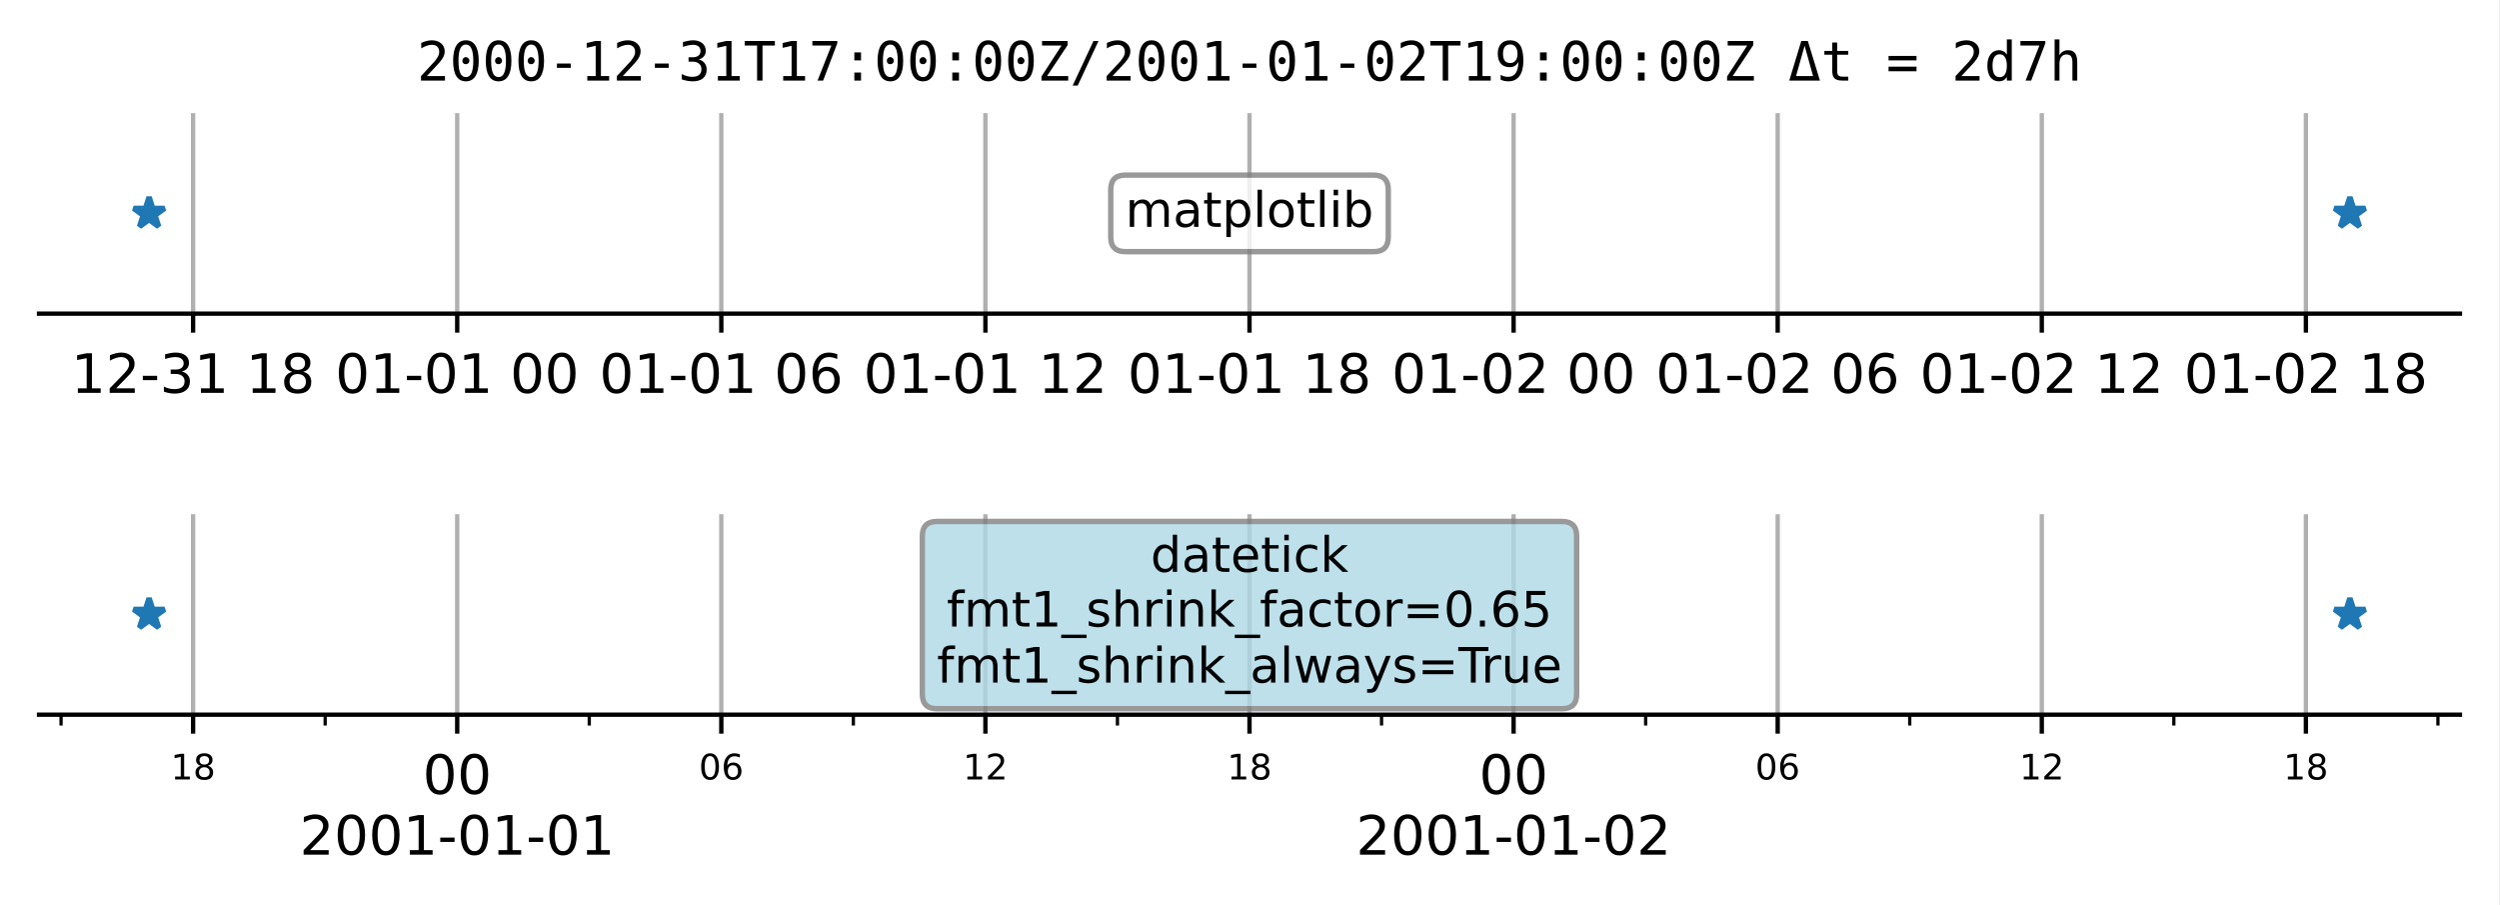
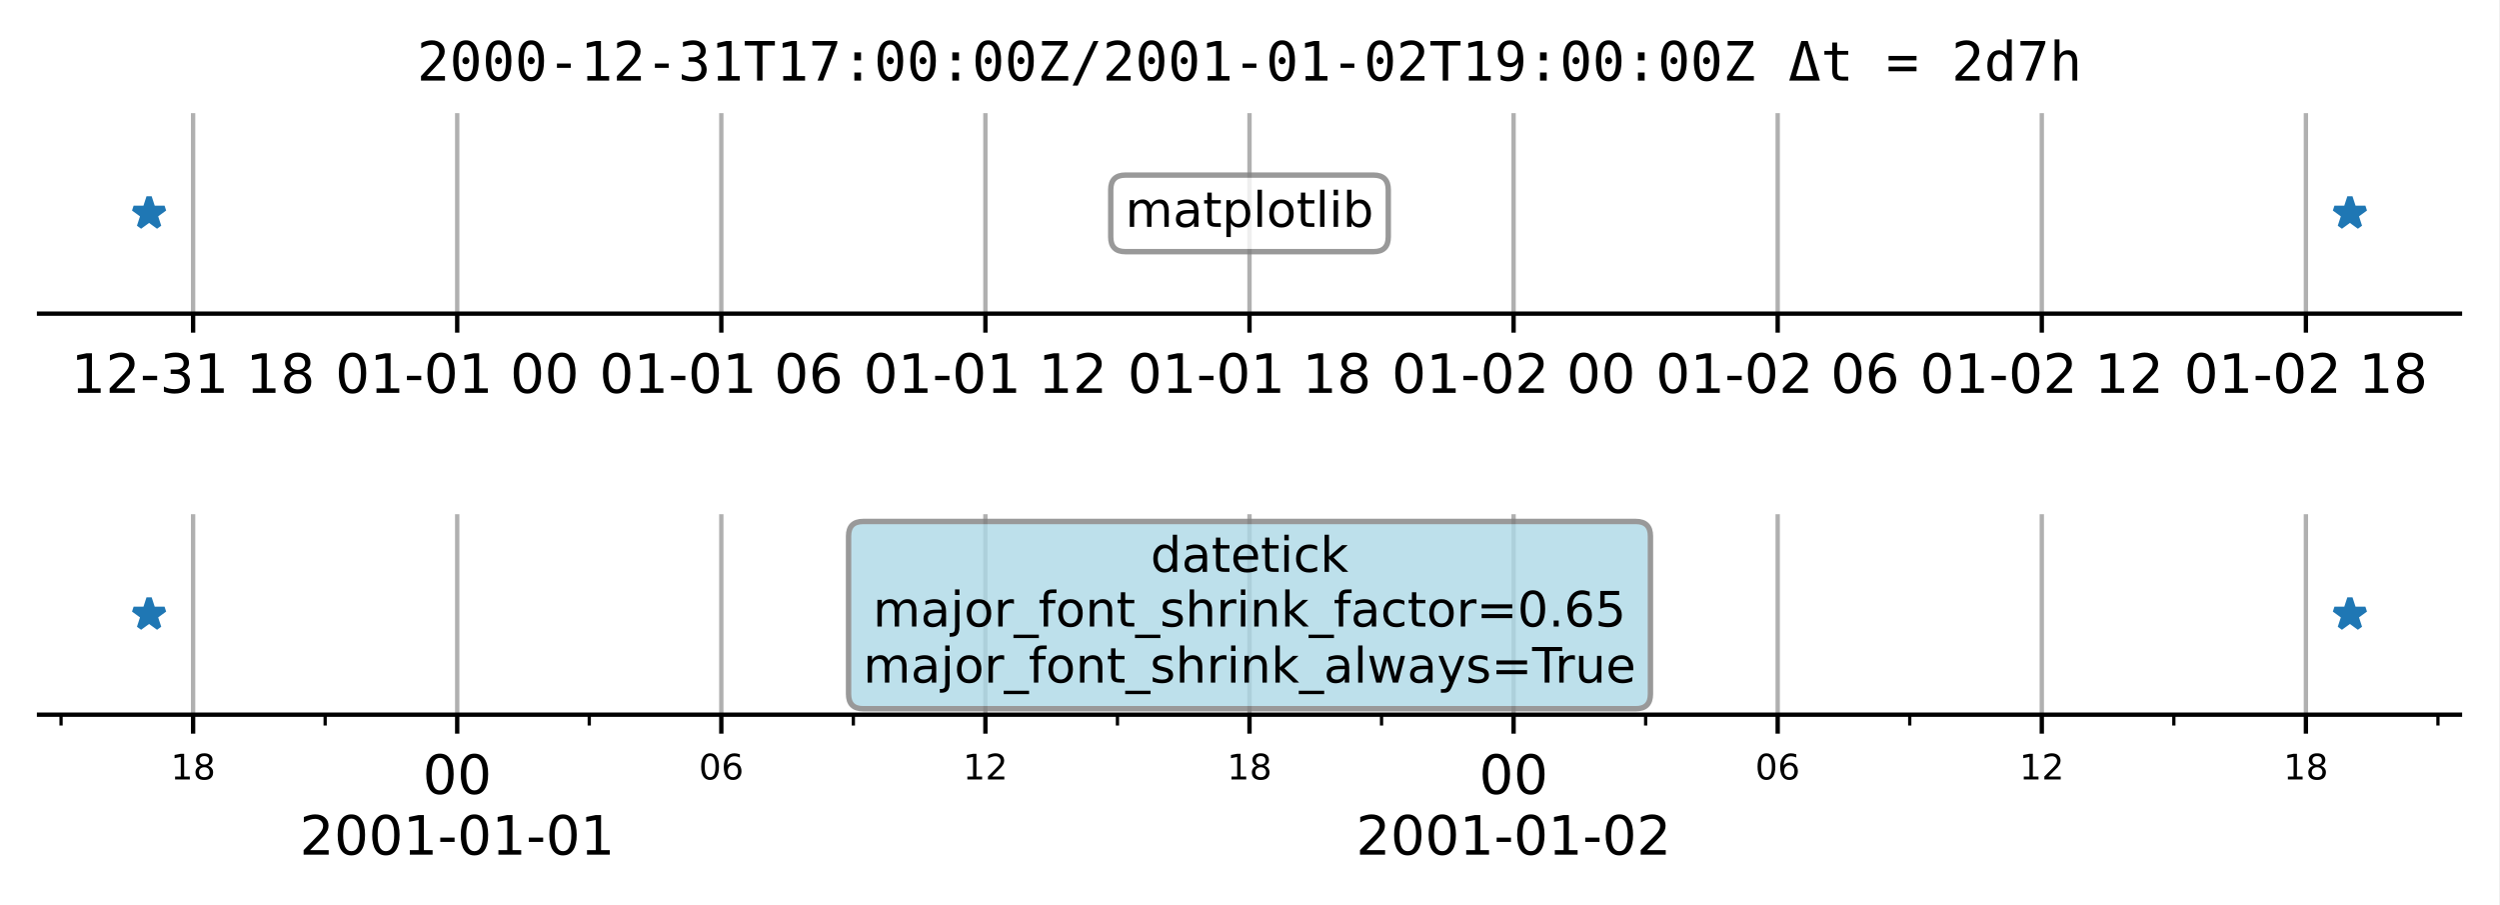
<svg xmlns="http://www.w3.org/2000/svg" xmlns:xlink="http://www.w3.org/1999/xlink" width="460.8pt" height="166.808pt" viewBox="0 0 460.8 166.808" version="1.1">
  <defs>
    <style type="text/css">*{stroke-linejoin: round; stroke-linecap: butt}</style>
  </defs>
  <g id="figure_1">
    <g id="patch_1">
      <path d="M 0 166.808  L 460.8 166.808  L 460.8 0  L 0 0  z " style="fill: #ffffff" />
    </g>
    <g id="axes_1">
      <g id="patch_2">
        <path d="M 7.2 57.812  L 453.6 57.812  L 453.6 20.852  L 7.2 20.852  z " style="fill: #ffffff" />
      </g>
      <g id="matplotlib.axis_1">
        <g id="xtick_1">
          <g id="line2d_1">
            <path d="M 35.607 57.812  L 35.607 20.852  " clip-path="url(#p6fb5cd270e)" style="fill: none; stroke: #b0b0b0; stroke-width: 0.8; stroke-linecap: square" />
          </g>
          <g id="line2d_2">
            <defs>
              <path id="m1e6c41ab66" d="M 0 0  L 0 3.5  " style="stroke: #000000; stroke-width: 0.8" />
            </defs>
            <g>
              <use xlink:href="#m1e6c41ab66" x="35.607" y="57.812" style="stroke: #000000; stroke-width: 0.8" />
            </g>
          </g>
          <g id="text_1">
            <text style="font-size: 10px; font-family: 'DejaVu Sans', 'Bitstream Vera Sans', 'Computer Modern Sans Serif', 'Lucida Grande', 'Verdana', 'Geneva', 'Lucid', 'Arial', 'Helvetica', 'Avant Garde', sans-serif; text-anchor: middle" x="35.607" y="72.41" transform="rotate(-0 35.60727 72.41)">12-31 18</text>
          </g>
        </g>
        <g id="xtick_2">
          <g id="line2d_3">
            <path d="M 84.305 57.812  L 84.305 20.852  " clip-path="url(#p6fb5cd270e)" style="fill: none; stroke: #b0b0b0; stroke-width: 0.8; stroke-linecap: square" />
          </g>
          <g id="line2d_4">
            <g>
              <use xlink:href="#m1e6c41ab66" x="84.305" y="57.812" style="stroke: #000000; stroke-width: 0.8" />
            </g>
          </g>
          <g id="text_2">
            <text style="font-size: 10px; font-family: 'DejaVu Sans', 'Bitstream Vera Sans', 'Computer Modern Sans Serif', 'Lucida Grande', 'Verdana', 'Geneva', 'Lucid', 'Arial', 'Helvetica', 'Avant Garde', sans-serif; text-anchor: middle" x="84.305" y="72.41" transform="rotate(-0 84.30545 72.41)">01-01 00</text>
          </g>
        </g>
        <g id="xtick_3">
          <g id="line2d_5">
            <path d="M 133.004 57.812  L 133.004 20.852  " clip-path="url(#p6fb5cd270e)" style="fill: none; stroke: #b0b0b0; stroke-width: 0.8; stroke-linecap: square" />
          </g>
          <g id="line2d_6">
            <g>
              <use xlink:href="#m1e6c41ab66" x="133.004" y="57.812" style="stroke: #000000; stroke-width: 0.8" />
            </g>
          </g>
          <g id="text_3">
            <text style="font-size: 10px; font-family: 'DejaVu Sans', 'Bitstream Vera Sans', 'Computer Modern Sans Serif', 'Lucida Grande', 'Verdana', 'Geneva', 'Lucid', 'Arial', 'Helvetica', 'Avant Garde', sans-serif; text-anchor: middle" x="133.004" y="72.41" transform="rotate(-0 133.0036 72.41)">01-01 06</text>
          </g>
        </g>
        <g id="xtick_4">
          <g id="line2d_7">
            <path d="M 181.702 57.812  L 181.702 20.852  " clip-path="url(#p6fb5cd270e)" style="fill: none; stroke: #b0b0b0; stroke-width: 0.8; stroke-linecap: square" />
          </g>
          <g id="line2d_8">
            <g>
              <use xlink:href="#m1e6c41ab66" x="181.702" y="57.812" style="stroke: #000000; stroke-width: 0.8" />
            </g>
          </g>
          <g id="text_4">
            <text style="font-size: 10px; font-family: 'DejaVu Sans', 'Bitstream Vera Sans', 'Computer Modern Sans Serif', 'Lucida Grande', 'Verdana', 'Geneva', 'Lucid', 'Arial', 'Helvetica', 'Avant Garde', sans-serif; text-anchor: middle" x="181.702" y="72.41" transform="rotate(-0 181.7018 72.41)">01-01 12</text>
          </g>
        </g>
        <g id="xtick_5">
          <g id="line2d_9">
            <path d="M 230.4 57.812  L 230.4 20.852  " clip-path="url(#p6fb5cd270e)" style="fill: none; stroke: #b0b0b0; stroke-width: 0.8; stroke-linecap: square" />
          </g>
          <g id="line2d_10">
            <g>
              <use xlink:href="#m1e6c41ab66" x="230.4" y="57.812" style="stroke: #000000; stroke-width: 0.8" />
            </g>
          </g>
          <g id="text_5">
            <text style="font-size: 10px; font-family: 'DejaVu Sans', 'Bitstream Vera Sans', 'Computer Modern Sans Serif', 'Lucida Grande', 'Verdana', 'Geneva', 'Lucid', 'Arial', 'Helvetica', 'Avant Garde', sans-serif; text-anchor: middle" x="230.4" y="72.41" transform="rotate(-0 230.4 72.41)">01-01 18</text>
          </g>
        </g>
        <g id="xtick_6">
          <g id="line2d_11">
            <path d="M 279.098 57.812  L 279.098 20.852  " clip-path="url(#p6fb5cd270e)" style="fill: none; stroke: #b0b0b0; stroke-width: 0.8; stroke-linecap: square" />
          </g>
          <g id="line2d_12">
            <g>
              <use xlink:href="#m1e6c41ab66" x="279.098" y="57.812" style="stroke: #000000; stroke-width: 0.8" />
            </g>
          </g>
          <g id="text_6">
            <text style="font-size: 10px; font-family: 'DejaVu Sans', 'Bitstream Vera Sans', 'Computer Modern Sans Serif', 'Lucida Grande', 'Verdana', 'Geneva', 'Lucid', 'Arial', 'Helvetica', 'Avant Garde', sans-serif; text-anchor: middle" x="279.098" y="72.41" transform="rotate(-0 279.0982 72.41)">01-02 00</text>
          </g>
        </g>
        <g id="xtick_7">
          <g id="line2d_13">
            <path d="M 327.796 57.812  L 327.796 20.852  " clip-path="url(#p6fb5cd270e)" style="fill: none; stroke: #b0b0b0; stroke-width: 0.8; stroke-linecap: square" />
          </g>
          <g id="line2d_14">
            <g>
              <use xlink:href="#m1e6c41ab66" x="327.796" y="57.812" style="stroke: #000000; stroke-width: 0.8" />
            </g>
          </g>
          <g id="text_7">
            <text style="font-size: 10px; font-family: 'DejaVu Sans', 'Bitstream Vera Sans', 'Computer Modern Sans Serif', 'Lucida Grande', 'Verdana', 'Geneva', 'Lucid', 'Arial', 'Helvetica', 'Avant Garde', sans-serif; text-anchor: middle" x="327.796" y="72.41" transform="rotate(-0 327.7964 72.41)">01-02 06</text>
          </g>
        </g>
        <g id="xtick_8">
          <g id="line2d_15">
            <path d="M 376.495 57.812  L 376.495 20.852  " clip-path="url(#p6fb5cd270e)" style="fill: none; stroke: #b0b0b0; stroke-width: 0.8; stroke-linecap: square" />
          </g>
          <g id="line2d_16">
            <g>
              <use xlink:href="#m1e6c41ab66" x="376.495" y="57.812" style="stroke: #000000; stroke-width: 0.8" />
            </g>
          </g>
          <g id="text_8">
            <text style="font-size: 10px; font-family: 'DejaVu Sans', 'Bitstream Vera Sans', 'Computer Modern Sans Serif', 'Lucida Grande', 'Verdana', 'Geneva', 'Lucid', 'Arial', 'Helvetica', 'Avant Garde', sans-serif; text-anchor: middle" x="376.495" y="72.41" transform="rotate(-0 376.4945 72.41)">01-02 12</text>
          </g>
        </g>
        <g id="xtick_9">
          <g id="line2d_17">
            <path d="M 425.193 57.812  L 425.193 20.852  " clip-path="url(#p6fb5cd270e)" style="fill: none; stroke: #b0b0b0; stroke-width: 0.8; stroke-linecap: square" />
          </g>
          <g id="line2d_18">
            <g>
              <use xlink:href="#m1e6c41ab66" x="425.193" y="57.812" style="stroke: #000000; stroke-width: 0.8" />
            </g>
          </g>
          <g id="text_9">
            <text style="font-size: 10px; font-family: 'DejaVu Sans', 'Bitstream Vera Sans', 'Computer Modern Sans Serif', 'Lucida Grande', 'Verdana', 'Geneva', 'Lucid', 'Arial', 'Helvetica', 'Avant Garde', sans-serif; text-anchor: middle" x="425.193" y="72.41" transform="rotate(-0 425.1927 72.41)">01-02 18</text>
          </g>
        </g>
      </g>
      <g id="line2d_19">
        <defs>
          <path id="maf42e94cd1" d="M 0 -3  L -0.674 -0.927  L -2.853 -0.927  L -1.09 0.354  L -1.763 2.427  L -0 1.146  L 1.763 2.427  L 1.09 0.354  L 2.853 -0.927  L 0.674 -0.927  z " style="stroke: #1f77b4; stroke-linejoin: bevel" />
        </defs>
        <g clip-path="url(#p6fb5cd270e)">
          <use xlink:href="#maf42e94cd1" x="27.491" y="39.332" style="fill: #1f77b4; stroke: #1f77b4; stroke-linejoin: bevel" />
          <use xlink:href="#maf42e94cd1" x="433.309" y="39.332" style="fill: #1f77b4; stroke: #1f77b4; stroke-linejoin: bevel" />
        </g>
      </g>
      <g id="patch_3">
        <path d="M 7.2 57.812  L 453.6 57.812  " style="fill: none; stroke: #000000; stroke-width: 0.8; stroke-linejoin: miter; stroke-linecap: square" />
      </g>
      <g id="text_10">
        <g id="patch_4">
          <path d="M 207.513 46.387  L 253.287 46.387  Q 255.987 46.387 255.987 43.687  L 255.987 34.976  Q 255.987 32.276 253.287 32.276  L 207.513 32.276  Q 204.813 32.276 204.813 34.976  L 204.813 43.687  Q 204.813 46.387 207.513 46.387  z " style="fill: #ffffff; opacity: 0.8; stroke: #808080; stroke-linejoin: miter" />
        </g>
        <text style="font-size: 9px; font-family: 'DejaVu Sans', 'Bitstream Vera Sans', 'Computer Modern Sans Serif', 'Lucida Grande', 'Verdana', 'Geneva', 'Lucid', 'Arial', 'Helvetica', 'Avant Garde', sans-serif; text-anchor: middle" x="230.4" y="41.815" transform="rotate(-0 230.4 41.815)">matplotlib</text>
      </g>
      <g id="text_11">
        <text style="font-size: 10px; font-family: 'DejaVu Sans Mono', 'Bitstream Vera Sans Mono', 'Computer Modern Typewriter', 'Andale Mono', 'Nimbus Mono L', 'Courier New', 'Courier', 'Fixed', 'Terminal', monospace; text-anchor: middle" x="230.4" y="14.852" transform="rotate(-0 230.4 14.85156)">2000-12-31T17:00:00Z/2001-01-02T19:00:00Z Δt = 2d7h</text>
      </g>
    </g>
    <g id="axes_2">
      <g id="patch_5">
        <path d="M 7.2 131.732  L 453.6 131.732  L 453.6 94.772  L 7.2 94.772  z " style="fill: #ffffff" />
      </g>
      <g id="matplotlib.axis_2">
        <g id="xtick_10">
          <g id="line2d_20">
            <path d="M 35.607 131.732  L 35.607 94.772  " clip-path="url(#p59f42ca326)" style="fill: none; stroke: #b0b0b0; stroke-width: 0.8; stroke-linecap: square" />
          </g>
          <g id="line2d_21">
            <g>
              <use xlink:href="#m1e6c41ab66" x="35.607" y="131.732" style="stroke: #000000; stroke-width: 0.8" />
            </g>
          </g>
          <g id="text_12">
            <text style="font-size: 6.5px; font-family: 'DejaVu Sans', 'Bitstream Vera Sans', 'Computer Modern Sans Serif', 'Lucida Grande', 'Verdana', 'Geneva', 'Lucid', 'Arial', 'Helvetica', 'Avant Garde', sans-serif; text-anchor: middle" x="35.607" y="143.671" transform="rotate(-0 35.60727 143.6705)">18</text>
          </g>
        </g>
        <g id="xtick_11">
          <g id="line2d_22">
            <path d="M 84.305 131.732  L 84.305 94.772  " clip-path="url(#p59f42ca326)" style="fill: none; stroke: #b0b0b0; stroke-width: 0.8; stroke-linecap: square" />
          </g>
          <g id="line2d_23">
            <g>
              <use xlink:href="#m1e6c41ab66" x="84.305" y="131.732" style="stroke: #000000; stroke-width: 0.8" />
            </g>
          </g>
          <g id="text_13">
            <text style="font-size: 10px; font-family: 'DejaVu Sans', 'Bitstream Vera Sans', 'Computer Modern Sans Serif', 'Lucida Grande', 'Verdana', 'Geneva', 'Lucid', 'Arial', 'Helvetica', 'Avant Garde', sans-serif" transform="translate(77.94295 146.33)">00</text>
            <text style="font-size: 10px; font-family: 'DejaVu Sans', 'Bitstream Vera Sans', 'Computer Modern Sans Serif', 'Lucida Grande', 'Verdana', 'Geneva', 'Lucid', 'Arial', 'Helvetica', 'Avant Garde', sans-serif" transform="translate(55.24764 157.5278)">2001-01-01</text>
          </g>
        </g>
        <g id="xtick_12">
          <g id="line2d_24">
            <path d="M 133.004 131.732  L 133.004 94.772  " clip-path="url(#p59f42ca326)" style="fill: none; stroke: #b0b0b0; stroke-width: 0.8; stroke-linecap: square" />
          </g>
          <g id="line2d_25">
            <g>
              <use xlink:href="#m1e6c41ab66" x="133.004" y="131.732" style="stroke: #000000; stroke-width: 0.8" />
            </g>
          </g>
          <g id="text_14">
            <text style="font-size: 6.5px; font-family: 'DejaVu Sans', 'Bitstream Vera Sans', 'Computer Modern Sans Serif', 'Lucida Grande', 'Verdana', 'Geneva', 'Lucid', 'Arial', 'Helvetica', 'Avant Garde', sans-serif; text-anchor: middle" x="133.004" y="143.671" transform="rotate(-0 133.0036 143.6705)">06</text>
          </g>
        </g>
        <g id="xtick_13">
          <g id="line2d_26">
            <path d="M 181.702 131.732  L 181.702 94.772  " clip-path="url(#p59f42ca326)" style="fill: none; stroke: #b0b0b0; stroke-width: 0.8; stroke-linecap: square" />
          </g>
          <g id="line2d_27">
            <g>
              <use xlink:href="#m1e6c41ab66" x="181.702" y="131.732" style="stroke: #000000; stroke-width: 0.8" />
            </g>
          </g>
          <g id="text_15">
            <text style="font-size: 6.5px; font-family: 'DejaVu Sans', 'Bitstream Vera Sans', 'Computer Modern Sans Serif', 'Lucida Grande', 'Verdana', 'Geneva', 'Lucid', 'Arial', 'Helvetica', 'Avant Garde', sans-serif; text-anchor: middle" x="181.702" y="143.671" transform="rotate(-0 181.7018 143.6705)">12</text>
          </g>
        </g>
        <g id="xtick_14">
          <g id="line2d_28">
            <path d="M 230.4 131.732  L 230.4 94.772  " clip-path="url(#p59f42ca326)" style="fill: none; stroke: #b0b0b0; stroke-width: 0.8; stroke-linecap: square" />
          </g>
          <g id="line2d_29">
            <g>
              <use xlink:href="#m1e6c41ab66" x="230.4" y="131.732" style="stroke: #000000; stroke-width: 0.8" />
            </g>
          </g>
          <g id="text_16">
            <text style="font-size: 6.5px; font-family: 'DejaVu Sans', 'Bitstream Vera Sans', 'Computer Modern Sans Serif', 'Lucida Grande', 'Verdana', 'Geneva', 'Lucid', 'Arial', 'Helvetica', 'Avant Garde', sans-serif; text-anchor: middle" x="230.4" y="143.671" transform="rotate(-0 230.4 143.6705)">18</text>
          </g>
        </g>
        <g id="xtick_15">
          <g id="line2d_30">
            <path d="M 279.098 131.732  L 279.098 94.772  " clip-path="url(#p59f42ca326)" style="fill: none; stroke: #b0b0b0; stroke-width: 0.8; stroke-linecap: square" />
          </g>
          <g id="line2d_31">
            <g>
              <use xlink:href="#m1e6c41ab66" x="279.098" y="131.732" style="stroke: #000000; stroke-width: 0.8" />
            </g>
          </g>
          <g id="text_17">
            <text style="font-size: 10px; font-family: 'DejaVu Sans', 'Bitstream Vera Sans', 'Computer Modern Sans Serif', 'Lucida Grande', 'Verdana', 'Geneva', 'Lucid', 'Arial', 'Helvetica', 'Avant Garde', sans-serif" transform="translate(272.7357 146.33)">00</text>
            <text style="font-size: 10px; font-family: 'DejaVu Sans', 'Bitstream Vera Sans', 'Computer Modern Sans Serif', 'Lucida Grande', 'Verdana', 'Geneva', 'Lucid', 'Arial', 'Helvetica', 'Avant Garde', sans-serif" transform="translate(250.0404 157.5278)">2001-01-02</text>
          </g>
        </g>
        <g id="xtick_16">
          <g id="line2d_32">
            <path d="M 327.796 131.732  L 327.796 94.772  " clip-path="url(#p59f42ca326)" style="fill: none; stroke: #b0b0b0; stroke-width: 0.8; stroke-linecap: square" />
          </g>
          <g id="line2d_33">
            <g>
              <use xlink:href="#m1e6c41ab66" x="327.796" y="131.732" style="stroke: #000000; stroke-width: 0.8" />
            </g>
          </g>
          <g id="text_18">
            <text style="font-size: 6.5px; font-family: 'DejaVu Sans', 'Bitstream Vera Sans', 'Computer Modern Sans Serif', 'Lucida Grande', 'Verdana', 'Geneva', 'Lucid', 'Arial', 'Helvetica', 'Avant Garde', sans-serif; text-anchor: middle" x="327.796" y="143.671" transform="rotate(-0 327.7964 143.6705)">06</text>
          </g>
        </g>
        <g id="xtick_17">
          <g id="line2d_34">
            <path d="M 376.495 131.732  L 376.495 94.772  " clip-path="url(#p59f42ca326)" style="fill: none; stroke: #b0b0b0; stroke-width: 0.8; stroke-linecap: square" />
          </g>
          <g id="line2d_35">
            <g>
              <use xlink:href="#m1e6c41ab66" x="376.495" y="131.732" style="stroke: #000000; stroke-width: 0.8" />
            </g>
          </g>
          <g id="text_19">
            <text style="font-size: 6.5px; font-family: 'DejaVu Sans', 'Bitstream Vera Sans', 'Computer Modern Sans Serif', 'Lucida Grande', 'Verdana', 'Geneva', 'Lucid', 'Arial', 'Helvetica', 'Avant Garde', sans-serif; text-anchor: middle" x="376.495" y="143.671" transform="rotate(-0 376.4945 143.6705)">12</text>
          </g>
        </g>
        <g id="xtick_18">
          <g id="line2d_36">
            <path d="M 425.193 131.732  L 425.193 94.772  " clip-path="url(#p59f42ca326)" style="fill: none; stroke: #b0b0b0; stroke-width: 0.8; stroke-linecap: square" />
          </g>
          <g id="line2d_37">
            <g>
              <use xlink:href="#m1e6c41ab66" x="425.193" y="131.732" style="stroke: #000000; stroke-width: 0.8" />
            </g>
          </g>
          <g id="text_20">
            <text style="font-size: 6.5px; font-family: 'DejaVu Sans', 'Bitstream Vera Sans', 'Computer Modern Sans Serif', 'Lucida Grande', 'Verdana', 'Geneva', 'Lucid', 'Arial', 'Helvetica', 'Avant Garde', sans-serif; text-anchor: middle" x="425.193" y="143.671" transform="rotate(-0 425.1927 143.6705)">18</text>
          </g>
        </g>
        <g id="xtick_19">
          <g id="line2d_38">
            <defs>
              <path id="m7da8c832f9" d="M 0 0  L 0 2  " style="stroke: #000000; stroke-width: 0.6" />
            </defs>
            <g>
              <use xlink:href="#m7da8c832f9" x="11.258" y="131.732" style="stroke: #000000; stroke-width: 0.6" />
            </g>
          </g>
        </g>
        <g id="xtick_20">
          <g id="line2d_39">
            <g>
              <use xlink:href="#m7da8c832f9" x="59.956" y="131.732" style="stroke: #000000; stroke-width: 0.6" />
            </g>
          </g>
        </g>
        <g id="xtick_21">
          <g id="line2d_40">
            <g>
              <use xlink:href="#m7da8c832f9" x="108.655" y="131.732" style="stroke: #000000; stroke-width: 0.6" />
            </g>
          </g>
        </g>
        <g id="xtick_22">
          <g id="line2d_41">
            <g>
              <use xlink:href="#m7da8c832f9" x="157.353" y="131.732" style="stroke: #000000; stroke-width: 0.6" />
            </g>
          </g>
        </g>
        <g id="xtick_23">
          <g id="line2d_42">
            <g>
              <use xlink:href="#m7da8c832f9" x="206.051" y="131.732" style="stroke: #000000; stroke-width: 0.6" />
            </g>
          </g>
        </g>
        <g id="xtick_24">
          <g id="line2d_43">
            <g>
              <use xlink:href="#m7da8c832f9" x="254.749" y="131.732" style="stroke: #000000; stroke-width: 0.6" />
            </g>
          </g>
        </g>
        <g id="xtick_25">
          <g id="line2d_44">
            <g>
              <use xlink:href="#m7da8c832f9" x="303.447" y="131.732" style="stroke: #000000; stroke-width: 0.6" />
            </g>
          </g>
        </g>
        <g id="xtick_26">
          <g id="line2d_45">
            <g>
              <use xlink:href="#m7da8c832f9" x="352.145" y="131.732" style="stroke: #000000; stroke-width: 0.6" />
            </g>
          </g>
        </g>
        <g id="xtick_27">
          <g id="line2d_46">
            <g>
              <use xlink:href="#m7da8c832f9" x="400.844" y="131.732" style="stroke: #000000; stroke-width: 0.6" />
            </g>
          </g>
        </g>
        <g id="xtick_28">
          <g id="line2d_47">
            <g>
              <use xlink:href="#m7da8c832f9" x="449.542" y="131.732" style="stroke: #000000; stroke-width: 0.6" />
            </g>
          </g>
        </g>
      </g>
      <g id="line2d_48">
        <g clip-path="url(#p59f42ca326)">
          <use xlink:href="#maf42e94cd1" x="27.491" y="113.252" style="fill: #1f77b4; stroke: #1f77b4; stroke-linejoin: bevel" />
          <use xlink:href="#maf42e94cd1" x="433.309" y="113.252" style="fill: #1f77b4; stroke: #1f77b4; stroke-linejoin: bevel" />
        </g>
      </g>
      <g id="patch_6">
        <path d="M 7.2 131.732  L 453.6 131.732  " style="fill: none; stroke: #000000; stroke-width: 0.8; stroke-linejoin: miter; stroke-linecap: square" />
      </g>
      <g id="text_21">
        <g id="patch_7">
-           <path d="M 172.772 130.635  L 288.028 130.635  Q 290.728 130.635 290.728 127.935  L 290.728 98.818  Q 290.728 96.118 288.028 96.118  L 172.772 96.118  Q 170.072 96.118 170.072 98.818  L 170.072 127.935  Q 170.072 130.635 172.772 130.635  z " style="fill: #add8e6; opacity: 0.8; stroke: #808080; stroke-linejoin: miter" />
+           <path d="M 159.169 130.635  L 301.631 130.635  Q 304.331 130.635 304.331 127.935  L 304.331 98.818  Q 304.331 96.118 301.631 96.118  L 159.169 96.118  Q 156.469 96.118 156.469 98.818  L 156.469 127.935  Q 156.469 130.635 159.169 130.635  z " style="fill: #add8e6; opacity: 0.8; stroke: #808080; stroke-linejoin: miter" />
        </g>
        <text style="font-size: 9px; font-family: 'DejaVu Sans', 'Bitstream Vera Sans', 'Computer Modern Sans Serif', 'Lucida Grande', 'Verdana', 'Geneva', 'Lucid', 'Arial', 'Helvetica', 'Avant Garde', sans-serif" transform="translate(212.1581 105.4067)">datetick</text>
-         <text style="font-size: 9px; font-family: 'DejaVu Sans', 'Bitstream Vera Sans', 'Computer Modern Sans Serif', 'Lucida Grande', 'Verdana', 'Geneva', 'Lucid', 'Arial', 'Helvetica', 'Avant Garde', sans-serif" transform="translate(174.5775 115.4847)">fmt1_shrink_factor=0.65</text>
-         <text style="font-size: 9px; font-family: 'DejaVu Sans', 'Bitstream Vera Sans', 'Computer Modern Sans Serif', 'Lucida Grande', 'Verdana', 'Geneva', 'Lucid', 'Arial', 'Helvetica', 'Avant Garde', sans-serif" transform="translate(172.7719 125.813)">fmt1_shrink_always=True</text>
+         <text style="font-size: 9px; font-family: 'DejaVu Sans', 'Bitstream Vera Sans', 'Computer Modern Sans Serif', 'Lucida Grande', 'Verdana', 'Geneva', 'Lucid', 'Arial', 'Helvetica', 'Avant Garde', sans-serif" transform="translate(160.9741 115.4847)">major_font_shrink_factor=0.65</text>
+         <text style="font-size: 9px; font-family: 'DejaVu Sans', 'Bitstream Vera Sans', 'Computer Modern Sans Serif', 'Lucida Grande', 'Verdana', 'Geneva', 'Lucid', 'Arial', 'Helvetica', 'Avant Garde', sans-serif" transform="translate(159.1685 125.813)">major_font_shrink_always=True</text>
      </g>
    </g>
  </g>
  <defs>
    <clipPath id="p6fb5cd270e">
      <rect x="7.2" y="20.852" width="446.4" height="36.96" />
    </clipPath>
    <clipPath id="p59f42ca326">
      <rect x="7.2" y="94.772" width="446.4" height="36.96" />
    </clipPath>
  </defs>
</svg>
